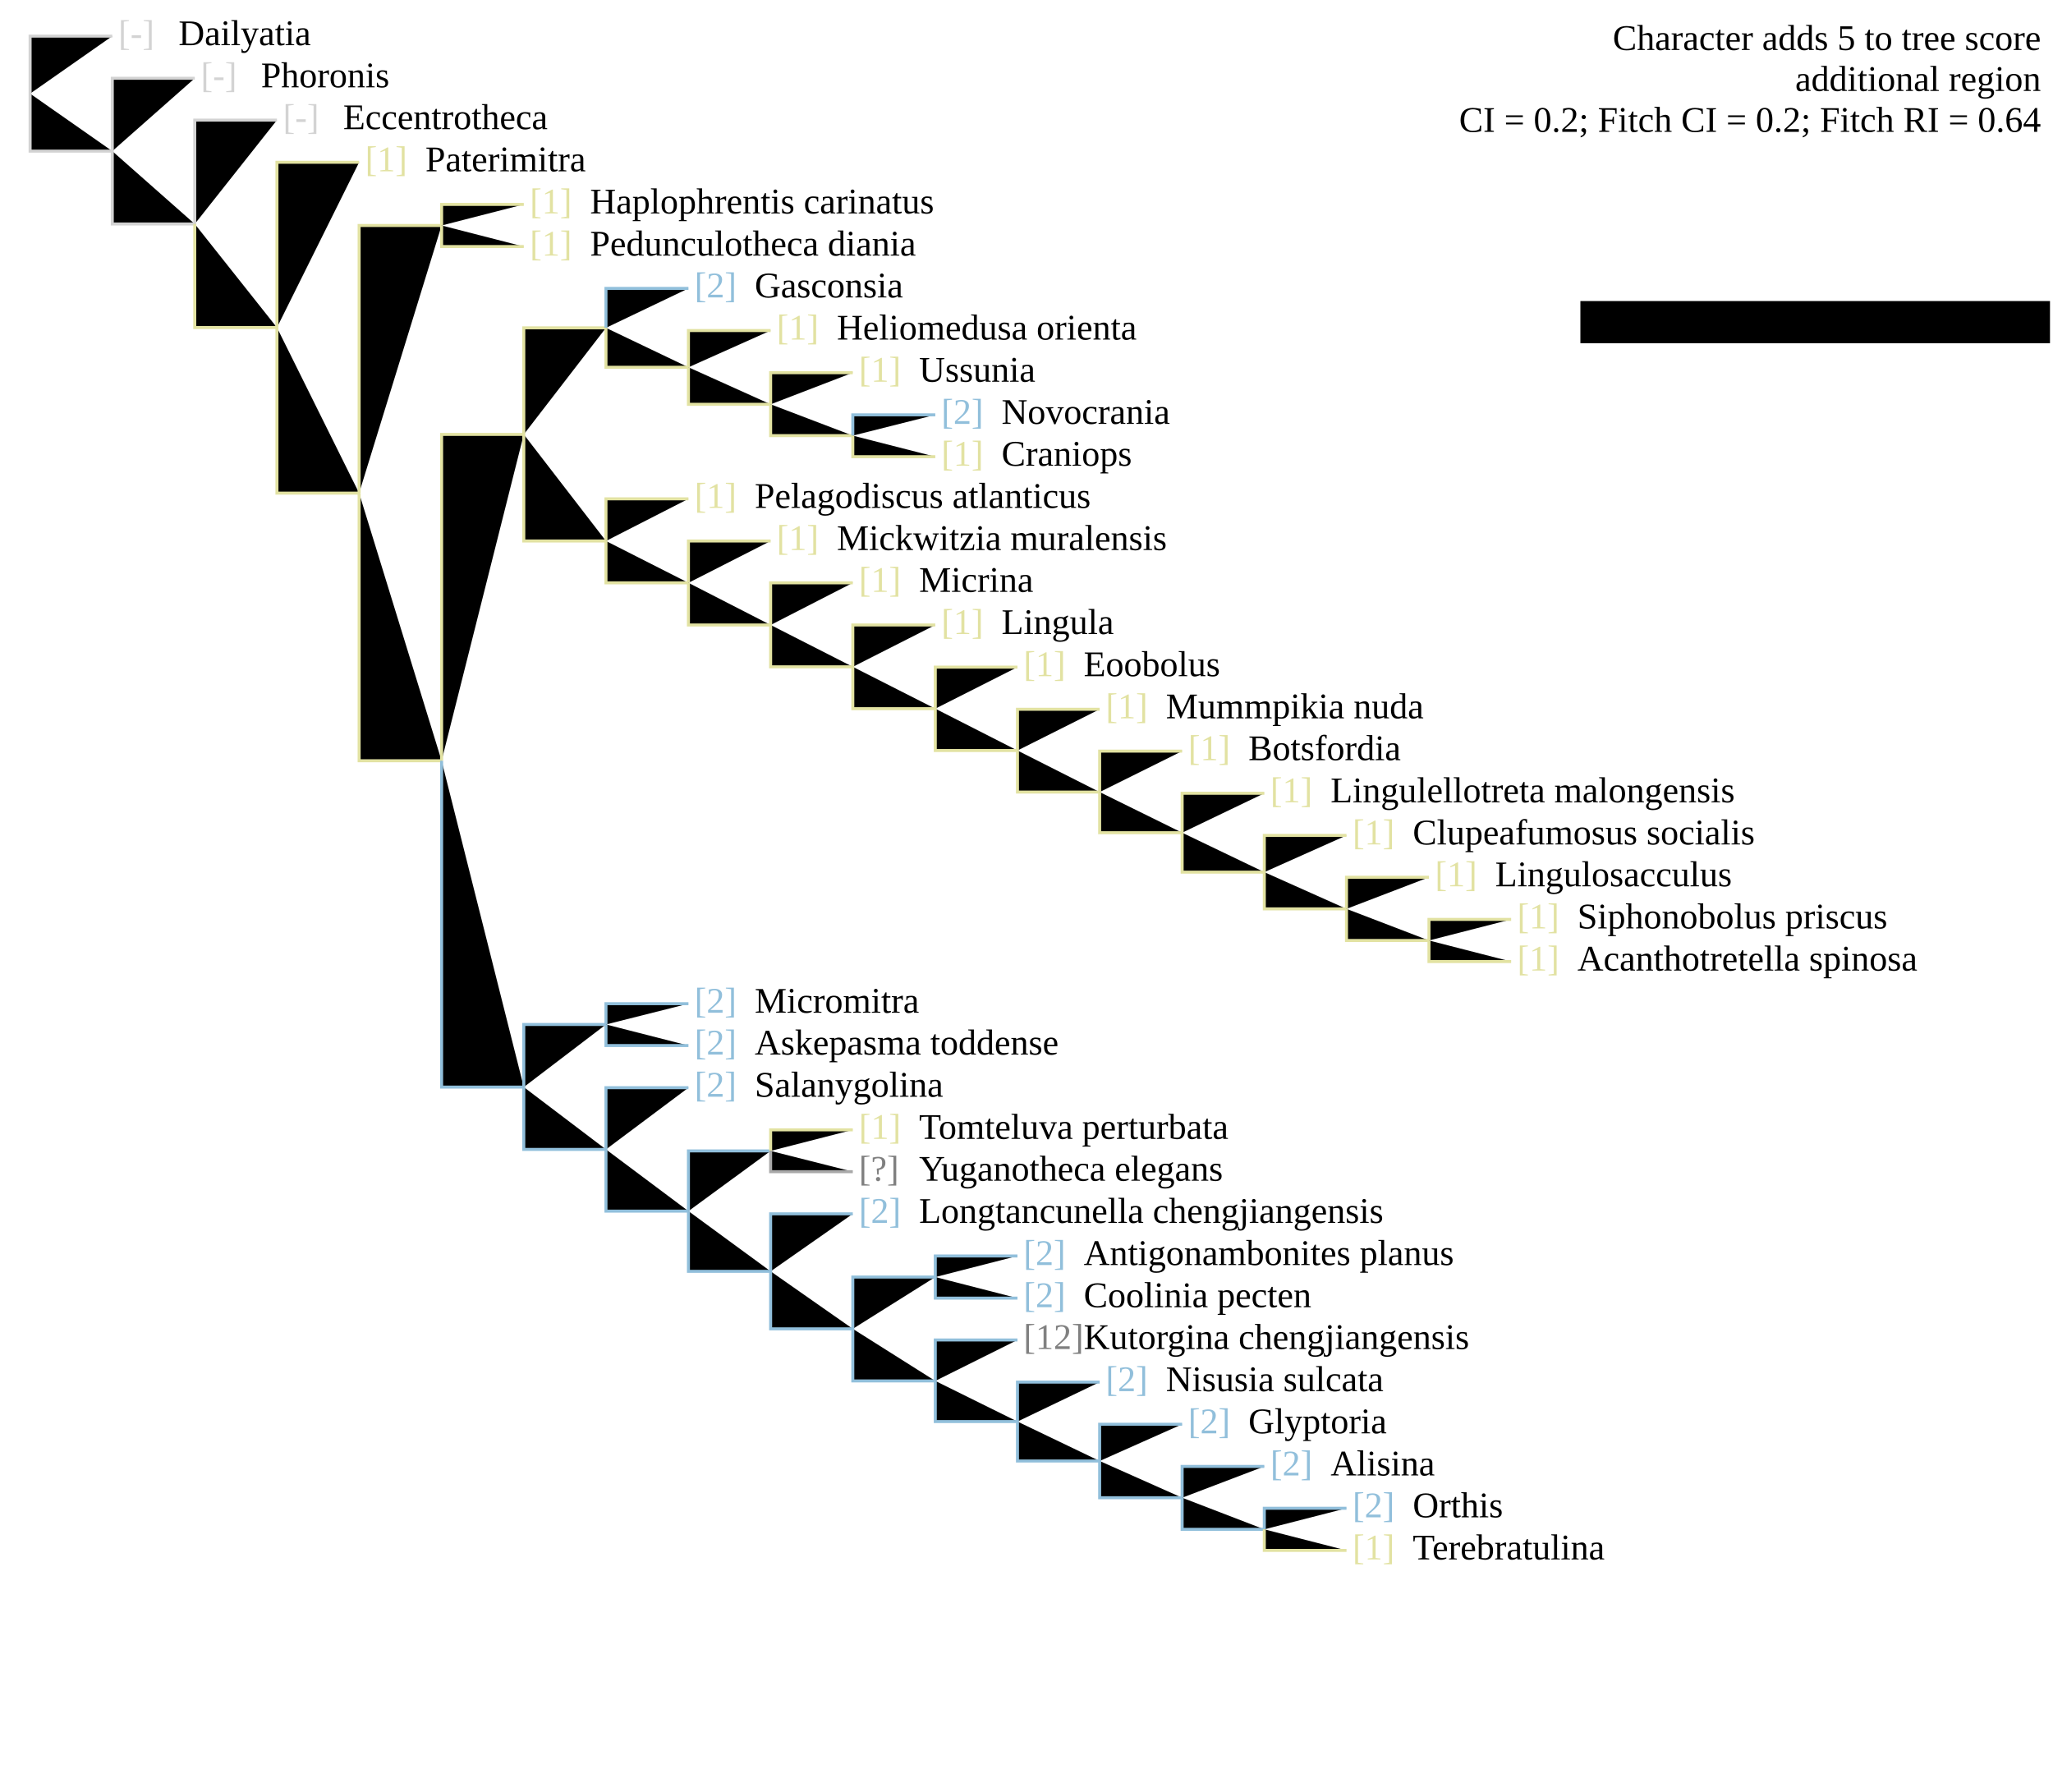
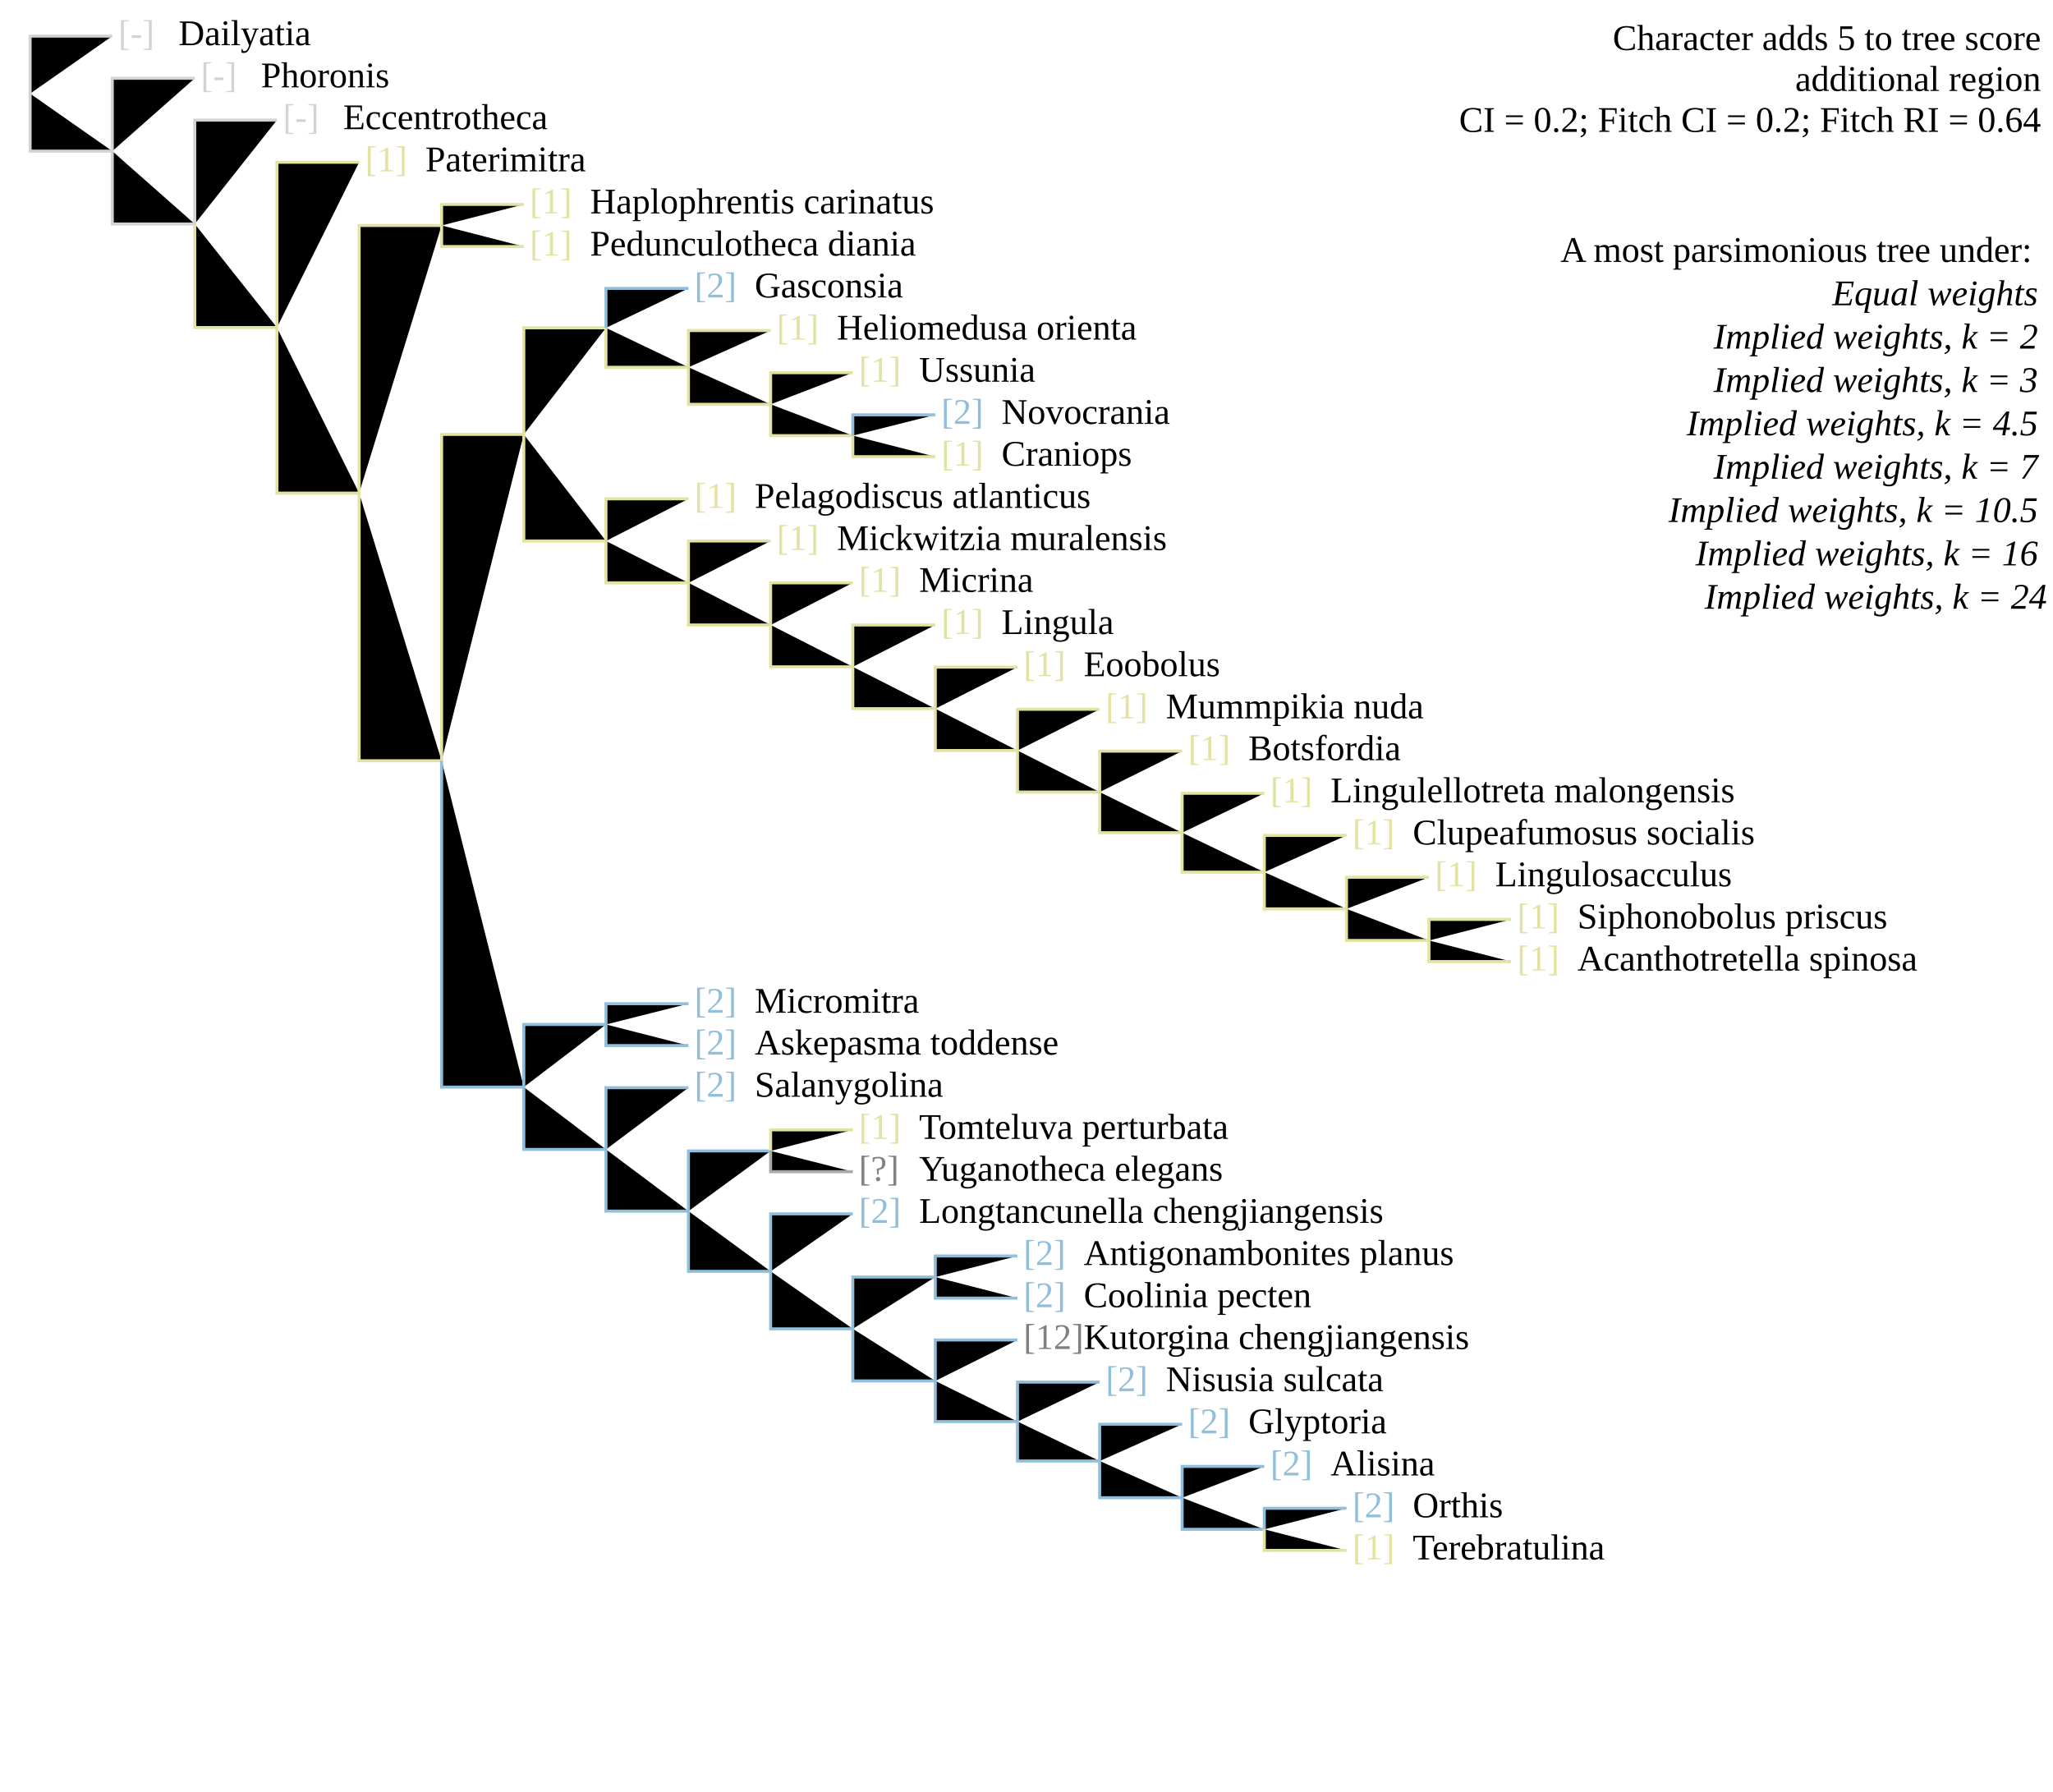
<svg xmlns="http://www.w3.org/2000/svg" version="1.1" width="682" height="595" class="tree" char="4">
+   <text x="678" y="16.6" text-anchor="end" class="stepsLabel">Character adds <tspan class="score">5</tspan> to tree score</text>
+   <text x="678" y="30.2" text-anchor="end" class="stepsLabel">
+     <tspan class="score" /> additional region</text>
+   <text x="678" y="43.8" text-anchor="end" class="stepsLabel">CI = 0.2; Fitch CI = 0.2; Fitch RI = 0.64</text>
+   <text x="678" y="71" text-anchor="end" class="stepsLabel">
+     <tspan dy="16">A most parsimonious tree under:</tspan>
+     <tspan x="680" style="font-style:italic" class="thisAn" dy="1.2em" />
+     <tspan x="680" style="font-style:italic" class="notThisAn" dy="1.2em" />
+     <tspan x="680" style="font-style:italic" class="notThisAn" dy="1.2em" />
+     <tspan x="680" style="font-style:italic" class="notThisAn" dy="1.2em" />
+     <tspan x="680" style="font-style:italic" class="notThisAn" dy="1.2em" />
+     <tspan x="680" style="font-style:italic" class="notThisAn" dy="1.2em" />
+     <tspan x="680" style="font-style:italic" class="notThisAn" dy="1.2em" />
+     <tspan x="680" style="font-style:italic" class="notThisAn" dy="1.2em">Equal weights</tspan>
+     <tspan x="680" style="font-style:italic" class="thisAn" dy="1.2em" />
+     <tspan x="680" style="font-style:italic" class="notThisAn" dy="1.2em" />
+     <tspan x="680" style="font-style:italic" class="notThisAn" dy="1.2em" />
+     <tspan x="680" style="font-style:italic" class="notThisAn" dy="1.2em" />
+     <tspan x="680" style="font-style:italic" class="notThisAn" dy="1.2em" />
+     <tspan x="680" style="font-style:italic" class="notThisAn" dy="1.2em" />
+     <tspan x="680" style="font-style:italic" class="notThisAn" dy="1.2em" />
+     <tspan x="680" style="font-style:italic" class="notThisAn" dy="1.2em">Implied weights, k = 2</tspan>
+     <tspan x="680" style="font-style:italic" class="thisAn" dy="1.2em" />
+     <tspan x="680" style="font-style:italic" class="notThisAn" dy="1.2em" />
+     <tspan x="680" style="font-style:italic" class="notThisAn" dy="1.2em" />
+     <tspan x="680" style="font-style:italic" class="notThisAn" dy="1.2em" />
+     <tspan x="680" style="font-style:italic" class="notThisAn" dy="1.2em" />
+     <tspan x="680" style="font-style:italic" class="notThisAn" dy="1.2em" />
+     <tspan x="680" style="font-style:italic" class="notThisAn" dy="1.2em" />
+     <tspan x="680" style="font-style:italic" class="notThisAn" dy="1.2em">Implied weights, k = 3</tspan>
+     <tspan x="680" style="font-style:italic" class="thisAn" dy="1.2em" />
+     <tspan x="680" style="font-style:italic" class="notThisAn" dy="1.2em" />
+     <tspan x="680" style="font-style:italic" class="notThisAn" dy="1.2em" />
+     <tspan x="680" style="font-style:italic" class="notThisAn" dy="1.2em" />
+     <tspan x="680" style="font-style:italic" class="notThisAn" dy="1.2em" />
+     <tspan x="680" style="font-style:italic" class="notThisAn" dy="1.2em" />
+     <tspan x="680" style="font-style:italic" class="notThisAn" dy="1.2em" />
+     <tspan x="680" style="font-style:italic" class="notThisAn" dy="1.2em">Implied weights, k = 4.5</tspan>
+     <tspan x="680" style="font-style:italic" class="thisAn" dy="1.2em" />
+     <tspan x="680" style="font-style:italic" class="notThisAn" dy="1.2em" />
+     <tspan x="680" style="font-style:italic" class="notThisAn" dy="1.2em" />
+     <tspan x="680" style="font-style:italic" class="notThisAn" dy="1.2em" />
+     <tspan x="680" style="font-style:italic" class="notThisAn" dy="1.2em" />
+     <tspan x="680" style="font-style:italic" class="notThisAn" dy="1.2em" />
+     <tspan x="680" style="font-style:italic" class="notThisAn" dy="1.2em" />
+     <tspan x="680" style="font-style:italic" class="notThisAn" dy="1.2em">Implied weights, k = 7</tspan>
+     <tspan x="680" style="font-style:italic" class="thisAn" dy="1.2em" />
+     <tspan x="680" style="font-style:italic" class="notThisAn" dy="1.2em" />
+     <tspan x="680" style="font-style:italic" class="notThisAn" dy="1.2em" />
+     <tspan x="680" style="font-style:italic" class="notThisAn" dy="1.2em" />
+     <tspan x="680" style="font-style:italic" class="notThisAn" dy="1.2em" />
+     <tspan x="680" style="font-style:italic" class="notThisAn" dy="1.2em" />
+     <tspan x="680" style="font-style:italic" class="notThisAn" dy="1.2em" />
+     <tspan x="680" style="font-style:italic" class="notThisAn" dy="1.2em">Implied weights, k = 10.5</tspan>
+     <tspan x="680" style="font-style:italic" class="thisAn" dy="1.2em" />
+     <tspan x="680" style="font-style:italic" class="notThisAn" dy="1.2em" />
+     <tspan x="680" style="font-style:italic" class="notThisAn" dy="1.2em" />
+     <tspan x="680" style="font-style:italic" class="notThisAn" dy="1.2em" />
+     <tspan x="680" style="font-style:italic" class="notThisAn" dy="1.2em" />
+     <tspan x="680" style="font-style:italic" class="notThisAn" dy="1.2em" />
+     <tspan x="680" style="font-style:italic" class="notThisAn" dy="1.2em" />
+     <tspan x="680" style="font-style:italic" class="notThisAn" dy="1.2em">Implied weights, k = 16</tspan>
+     <tspan x="680" style="font-style:italic" class="thisAn" dy="1.2em" />
+     <tspan x="680" style="font-style:italic" class="notThisAn" dy="1.2em" />
+     <tspan x="680" style="font-style:italic" class="notThisAn" dy="1.2em" />
+     <tspan x="680" style="font-style:italic" class="notThisAn" dy="1.2em" />
+     <tspan x="680" style="font-style:italic" class="notThisAn" dy="1.2em" />
+     <tspan x="680" style="font-style:italic" class="notThisAn" dy="1.2em" />
+     <tspan x="680" style="font-style:italic" class="notThisAn" dy="1.2em" />
+     <tspan x="680" style="font-style:italic" class="notThisAn" dy="1.2em">Implied weights, k = 24</tspan>
+   </text>
  <text x="39.3" y="15" fill="lightgrey" class="flag">[-]</text>
  <text x="59.3" y="15" class="taxonLabel">Dailyatia</text>
  <text x="94" y="42.9" fill="lightgrey" class="flag">[-]</text>
  <text x="114" y="42.9" class="taxonLabel">Eccentrotheca</text>
  <text x="66.7" y="29" fill="lightgrey" class="flag">[-]</text>
  <text x="86.7" y="29" class="taxonLabel">Phoronis</text>
  <text x="121.3" y="56.9" fill="#e2e2a2" class="flag">[1]</text>
  <text x="141.3" y="56.9" class="taxonLabel">Paterimitra</text>
  <text x="176" y="84.9" fill="#e2e2a2" class="flag">[1]</text>
  <text x="196" y="84.9" class="taxonLabel">Pedunculotheca diania</text>
  <text x="176" y="70.9" fill="#e2e2a2" class="flag">[1]</text>
  <text x="196" y="70.9" class="taxonLabel">Haplophrentis carinatus</text>
  <text x="230.7" y="98.8" fill="#91bfdb" class="flag">[2]</text>
  <text x="250.7" y="98.8" class="taxonLabel">Gasconsia</text>
  <text x="258" y="112.8" fill="#e2e2a2" class="flag">[1]</text>
  <text x="278" y="112.8" class="taxonLabel">Heliomedusa orienta</text>
  <text x="285.3" y="126.8" fill="#e2e2a2" class="flag">[1]</text>
  <text x="305.3" y="126.8" class="taxonLabel">Ussunia</text>
  <text x="312.7" y="154.7" fill="#e2e2a2" class="flag">[1]</text>
  <text x="332.7" y="154.7" class="taxonLabel">Craniops</text>
  <text x="312.7" y="140.8" fill="#91bfdb" class="flag">[2]</text>
  <text x="332.7" y="140.8" class="taxonLabel">Novocrania</text>
  <text x="230.7" y="168.7" fill="#e2e2a2" class="flag">[1]</text>
  <text x="250.7" y="168.7" class="taxonLabel">Pelagodiscus atlanticus</text>
  <text x="258" y="182.7" fill="#e2e2a2" class="flag">[1]</text>
  <text x="278" y="182.7" class="taxonLabel">Mickwitzia muralensis</text>
  <text x="285.3" y="196.6" fill="#e2e2a2" class="flag">[1]</text>
  <text x="305.3" y="196.6" class="taxonLabel">Micrina</text>
  <text x="312.7" y="210.6" fill="#e2e2a2" class="flag">[1]</text>
  <text x="332.7" y="210.6" class="taxonLabel">Lingula</text>
  <text x="340" y="224.6" fill="#e2e2a2" class="flag">[1]</text>
  <text x="360" y="224.6" class="taxonLabel">Eoobolus</text>
  <text x="367.3" y="238.6" fill="#e2e2a2" class="flag">[1]</text>
  <text x="387.3" y="238.6" class="taxonLabel">Mummpikia nuda</text>
  <text x="394.7" y="252.5" fill="#e2e2a2" class="flag">[1]</text>
  <text x="414.7" y="252.5" class="taxonLabel">Botsfordia</text>
  <text x="476.7" y="294.4" fill="#e2e2a2" class="flag">[1]</text>
  <text x="496.7" y="294.4" class="taxonLabel">Lingulosacculus</text>
  <text x="422" y="266.5" fill="#e2e2a2" class="flag">[1]</text>
  <text x="442" y="266.5" class="taxonLabel">Lingulellotreta malongensis</text>
  <text x="449.3" y="280.5" fill="#e2e2a2" class="flag">[1]</text>
  <text x="469.3" y="280.5" class="taxonLabel">Clupeafumosus socialis</text>
  <text x="504" y="322.4" fill="#e2e2a2" class="flag">[1]</text>
  <text x="524" y="322.4" class="taxonLabel">Acanthotretella spinosa</text>
  <text x="504" y="308.4" fill="#e2e2a2" class="flag">[1]</text>
  <text x="524" y="308.4" class="taxonLabel">Siphonobolus priscus</text>
  <text x="230.7" y="350.3" fill="#91bfdb" class="flag">[2]</text>
  <text x="250.7" y="350.3" class="taxonLabel">Askepasma toddense</text>
  <text x="230.7" y="336.4" fill="#91bfdb" class="flag">[2]</text>
  <text x="250.7" y="336.4" class="taxonLabel">Micromitra</text>
  <text x="230.7" y="364.3" fill="#91bfdb" class="flag">[2]</text>
  <text x="250.7" y="364.3" class="taxonLabel">Salanygolina</text>
  <text x="285.3" y="378.3" fill="#e2e2a2" class="flag">[1]</text>
  <text x="305.3" y="378.3" class="taxonLabel">Tomteluva perturbata</text>
  <text x="285.3" y="392.2" fill="grey" class="flag">[?]</text>
  <text x="305.3" y="392.2" class="taxonLabel">Yuganotheca elegans</text>
  <text x="340" y="448.1" fill="grey" class="flag">[12]</text>
  <text x="360" y="448.1" class="taxonLabel">Kutorgina chengjiangensis</text>
  <text x="367.3" y="462.1" fill="#91bfdb" class="flag">[2]</text>
  <text x="387.3" y="462.1" class="taxonLabel">Nisusia sulcata</text>
  <text x="394.7" y="476.1" fill="#91bfdb" class="flag">[2]</text>
  <text x="414.7" y="476.1" class="taxonLabel">Glyptoria</text>
  <text x="285.3" y="406.2" fill="#91bfdb" class="flag">[2]</text>
  <text x="305.3" y="406.2" class="taxonLabel">Longtancunella chengjiangensis</text>
  <text x="422" y="490.1" fill="#91bfdb" class="flag">[2]</text>
  <text x="442" y="490.1" class="taxonLabel">Alisina</text>
  <text x="449.3" y="504" fill="#91bfdb" class="flag">[2]</text>
  <text x="469.3" y="504" class="taxonLabel">Orthis</text>
  <text x="449.3" y="518" fill="#e2e2a2" class="flag">[1]</text>
  <text x="469.3" y="518" class="taxonLabel">Terebratulina</text>
  <text x="340" y="434.2" fill="#91bfdb" class="flag">[2]</text>
  <text x="360" y="434.2" class="taxonLabel">Coolinia pecten</text>
  <text x="340" y="420.2" fill="#91bfdb" class="flag">[2]</text>
  <text x="360" y="420.2" class="taxonLabel">Antigonambonites planus</text>
  <path d="M10,31.1V12H37.3" stroke="lightgrey" class="inapplicable" />
  <path d="M10,31.1V50.2H37.3" stroke="lightgrey" class="inapplicable" />
  <path d="M37.3,50.2V26H64.7" stroke="lightgrey" class="inapplicable" />
  <path d="M37.3,50.2V74.4H64.7" stroke="lightgrey" class="inapplicable" />
  <path d="M64.7,74.4V39.9H92" stroke="lightgrey" class="inapplicable" />
  <path d="M64.7,74.4V108.8H92" stroke="#e2e2a2" />
  <path d="M92,108.8V53.9H119.3" stroke="#e2e2a2" />
  <path d="M92,108.8V163.8H119.3" stroke="#e2e2a2" />
  <path d="M119.3,163.8V74.9H146.7" stroke="#e2e2a2" />
  <path d="M146.7,74.9V67.9H174" stroke="#e2e2a2" />
  <path d="M146.7,74.9V81.9H174" stroke="#e2e2a2" />
  <path d="M119.3,163.8V252.7H146.7" stroke="#e2e2a2" />
  <path d="M146.7,252.7V144.3H174" stroke="#e2e2a2" />
  <path d="M174,144.3V108.9H201.3" stroke="#e2e2a2" />
  <path d="M201.3,108.9V95.8H228.7" stroke="#91bfdb" />
  <path d="M201.3,108.9V122H228.7" stroke="#e2e2a2" />
  <path d="M228.7,122V109.8H256" stroke="#e2e2a2" />
  <path d="M228.7,122V134.3H256" stroke="#e2e2a2" />
  <path d="M256,134.3V123.8H283.3" stroke="#e2e2a2" />
  <path d="M256,134.3V144.7H283.3" stroke="#e2e2a2" />
  <path d="M283.3,144.7V137.8H310.7" stroke="#91bfdb" />
  <path d="M283.3,144.7V151.7H310.7" stroke="#e2e2a2" />
  <path d="M174,144.3V179.7H201.3" stroke="#e2e2a2" />
  <path d="M201.3,179.7V165.7H228.7" stroke="#e2e2a2" />
  <path d="M201.3,179.7V193.6H228.7" stroke="#e2e2a2" />
  <path d="M228.7,193.6V179.7H256" stroke="#e2e2a2" />
  <path d="M228.7,193.6V207.6H256" stroke="#e2e2a2" />
  <path d="M256,207.6V193.6H283.3" stroke="#e2e2a2" />
  <path d="M256,207.6V221.5H283.3" stroke="#e2e2a2" />
  <path d="M283.3,221.5V207.6H310.7" stroke="#e2e2a2" />
  <path d="M283.3,221.5V235.4H310.7" stroke="#e2e2a2" />
  <path d="M310.7,235.4V221.6H338" stroke="#e2e2a2" />
  <path d="M310.7,235.4V249.3H338" stroke="#e2e2a2" />
  <path d="M338,249.3V235.6H365.3" stroke="#e2e2a2" />
  <path d="M338,249.3V263.1H365.3" stroke="#e2e2a2" />
  <path d="M365.3,263.1V249.5H392.7" stroke="#e2e2a2" />
  <path d="M365.3,263.1V276.6H392.7" stroke="#e2e2a2" />
  <path d="M392.7,276.6V263.5H420" stroke="#e2e2a2" />
  <path d="M392.7,276.6V289.7H420" stroke="#e2e2a2" />
  <path d="M420,289.7V277.5H447.3" stroke="#e2e2a2" />
  <path d="M420,289.7V301.9H447.3" stroke="#e2e2a2" />
  <path d="M447.3,301.9V291.4H474.7" stroke="#e2e2a2" />
  <path d="M447.3,301.9V312.4H474.7" stroke="#e2e2a2" />
  <path d="M474.7,312.4V305.4H502" stroke="#e2e2a2" />
  <path d="M474.7,312.4V319.4H502" stroke="#e2e2a2" />
  <path d="M146.7,252.7V361.1H174" stroke="#91bfdb" />
  <path d="M174,361.1V340.3H201.3" stroke="#91bfdb" />
  <path d="M201.3,340.3V333.4H228.7" stroke="#91bfdb" />
  <path d="M201.3,340.3V347.3H228.7" stroke="#91bfdb" />
  <path d="M174,361.1V381.8H201.3" stroke="#91bfdb" />
  <path d="M201.3,381.8V361.3H228.7" stroke="#91bfdb" />
  <path d="M201.3,381.8V402.3H228.7" stroke="#91bfdb" />
  <path d="M228.7,402.3V382.3H256" stroke="#91bfdb" />
  <path d="M256,382.3V375.3H283.3" stroke="#e2e2a2" />
  <path d="M256,382.3V389.2H283.3" stroke="darkgrey" />
  <path d="M228.7,402.3V422.3H256" stroke="#91bfdb" />
  <path d="M256,422.3V403.2H283.3" stroke="#91bfdb" />
  <path d="M256,422.3V441.4H283.3" stroke="#91bfdb" />
  <path d="M283.3,441.4V424.2H310.7" stroke="#91bfdb" />
  <path d="M310.7,424.2V417.2H338" stroke="#91bfdb" />
  <path d="M310.7,424.2V431.2H338" stroke="#91bfdb" />
  <path d="M283.3,441.4V458.7H310.7" stroke="#91bfdb" />
  <path d="M310.7,458.7V445.1H338" stroke="#91bfdb" />
  <path d="M310.7,458.7V472.2H338" stroke="#91bfdb" />
  <path d="M338,472.2V459.1H365.3" stroke="#91bfdb" />
  <path d="M338,472.2V485.3H365.3" stroke="#91bfdb" />
  <path d="M365.3,485.3V473.1H392.7" stroke="#91bfdb" />
  <path d="M365.3,485.3V497.5H392.7" stroke="#91bfdb" />
  <path d="M392.7,497.5V487.1H420" stroke="#91bfdb" />
  <path d="M392.7,497.5V508H420" stroke="#91bfdb" />
  <path d="M420,508V501H447.3" stroke="#91bfdb" />
  <path d="M420,508V515H447.3" stroke="#e2e2a2" />
-   <text x="678" y="16.6" text-anchor="end" class="stepsLabel">Character adds <tspan class="score">5</tspan> to tree score</text>
-   <text x="678" y="30.2" text-anchor="end" class="stepsLabel">
-     <tspan class="score" /> additional region</text>
-   <text x="678" y="43.8" text-anchor="end" class="stepsLabel">CI = 0.2; Fitch CI = 0.2; Fitch RI = 0.64</text>
-   <path d="M681,100h-156v14h156z" class="analysis" />
</svg>
